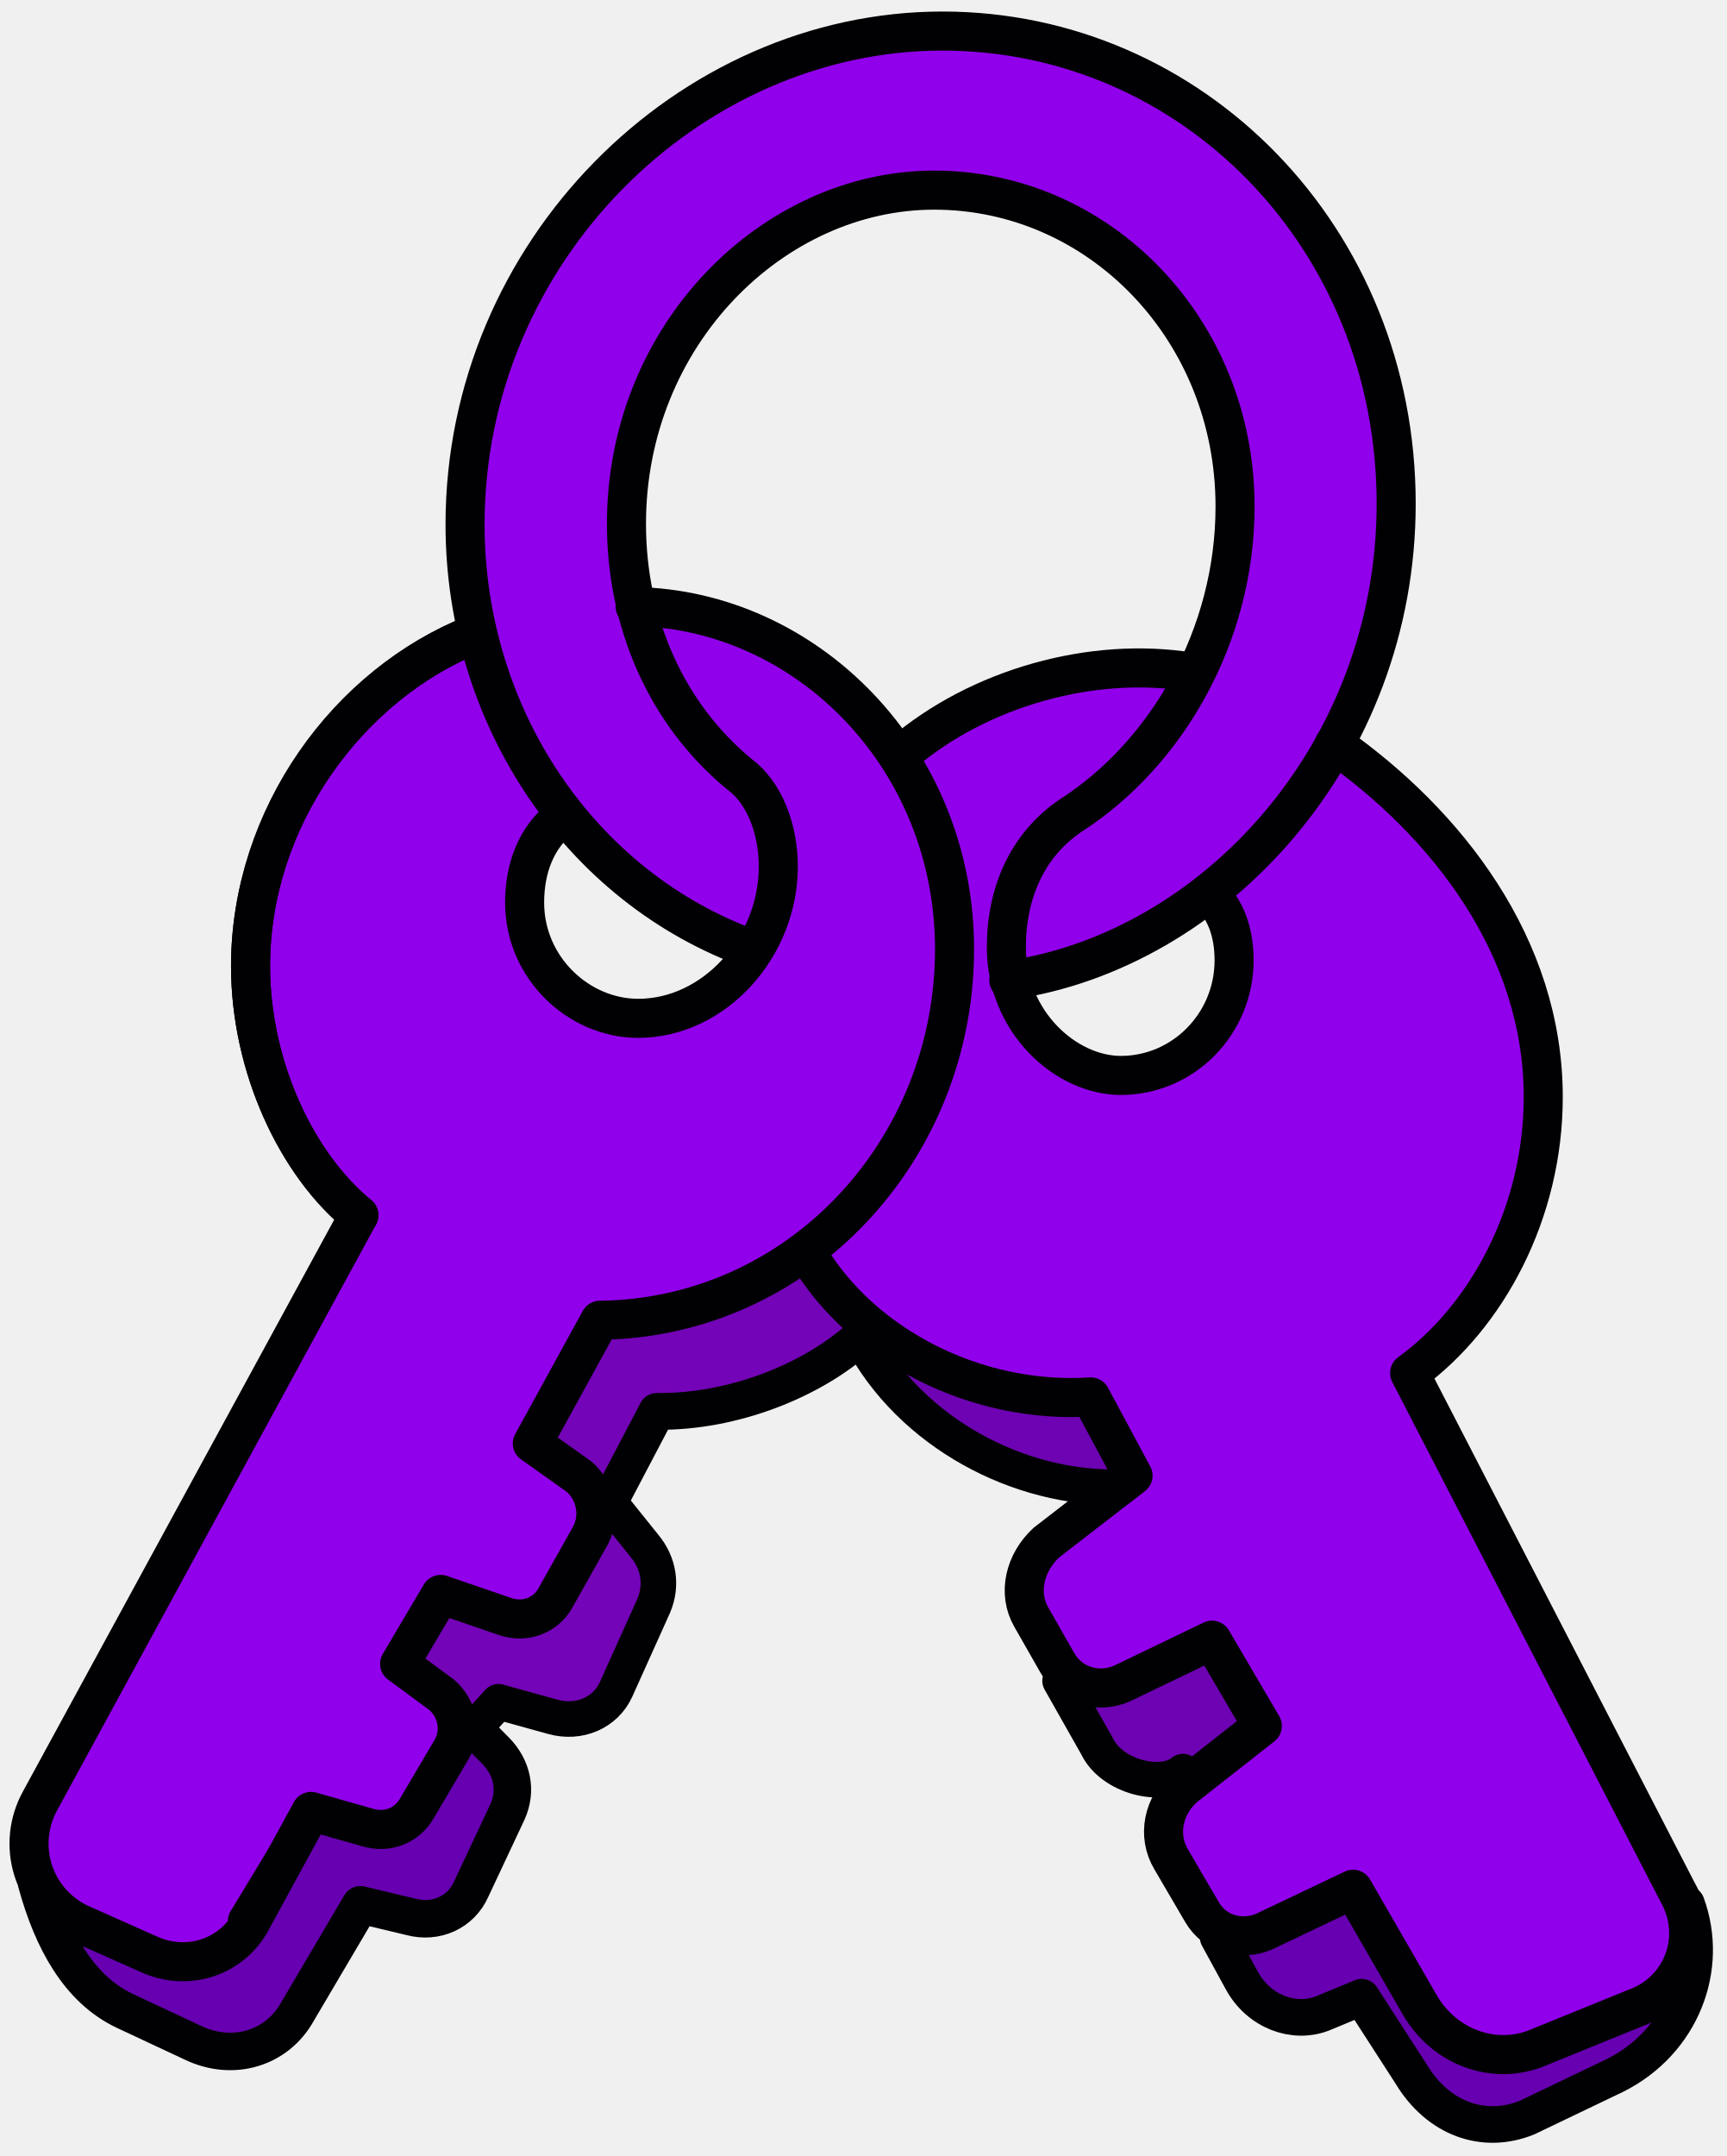
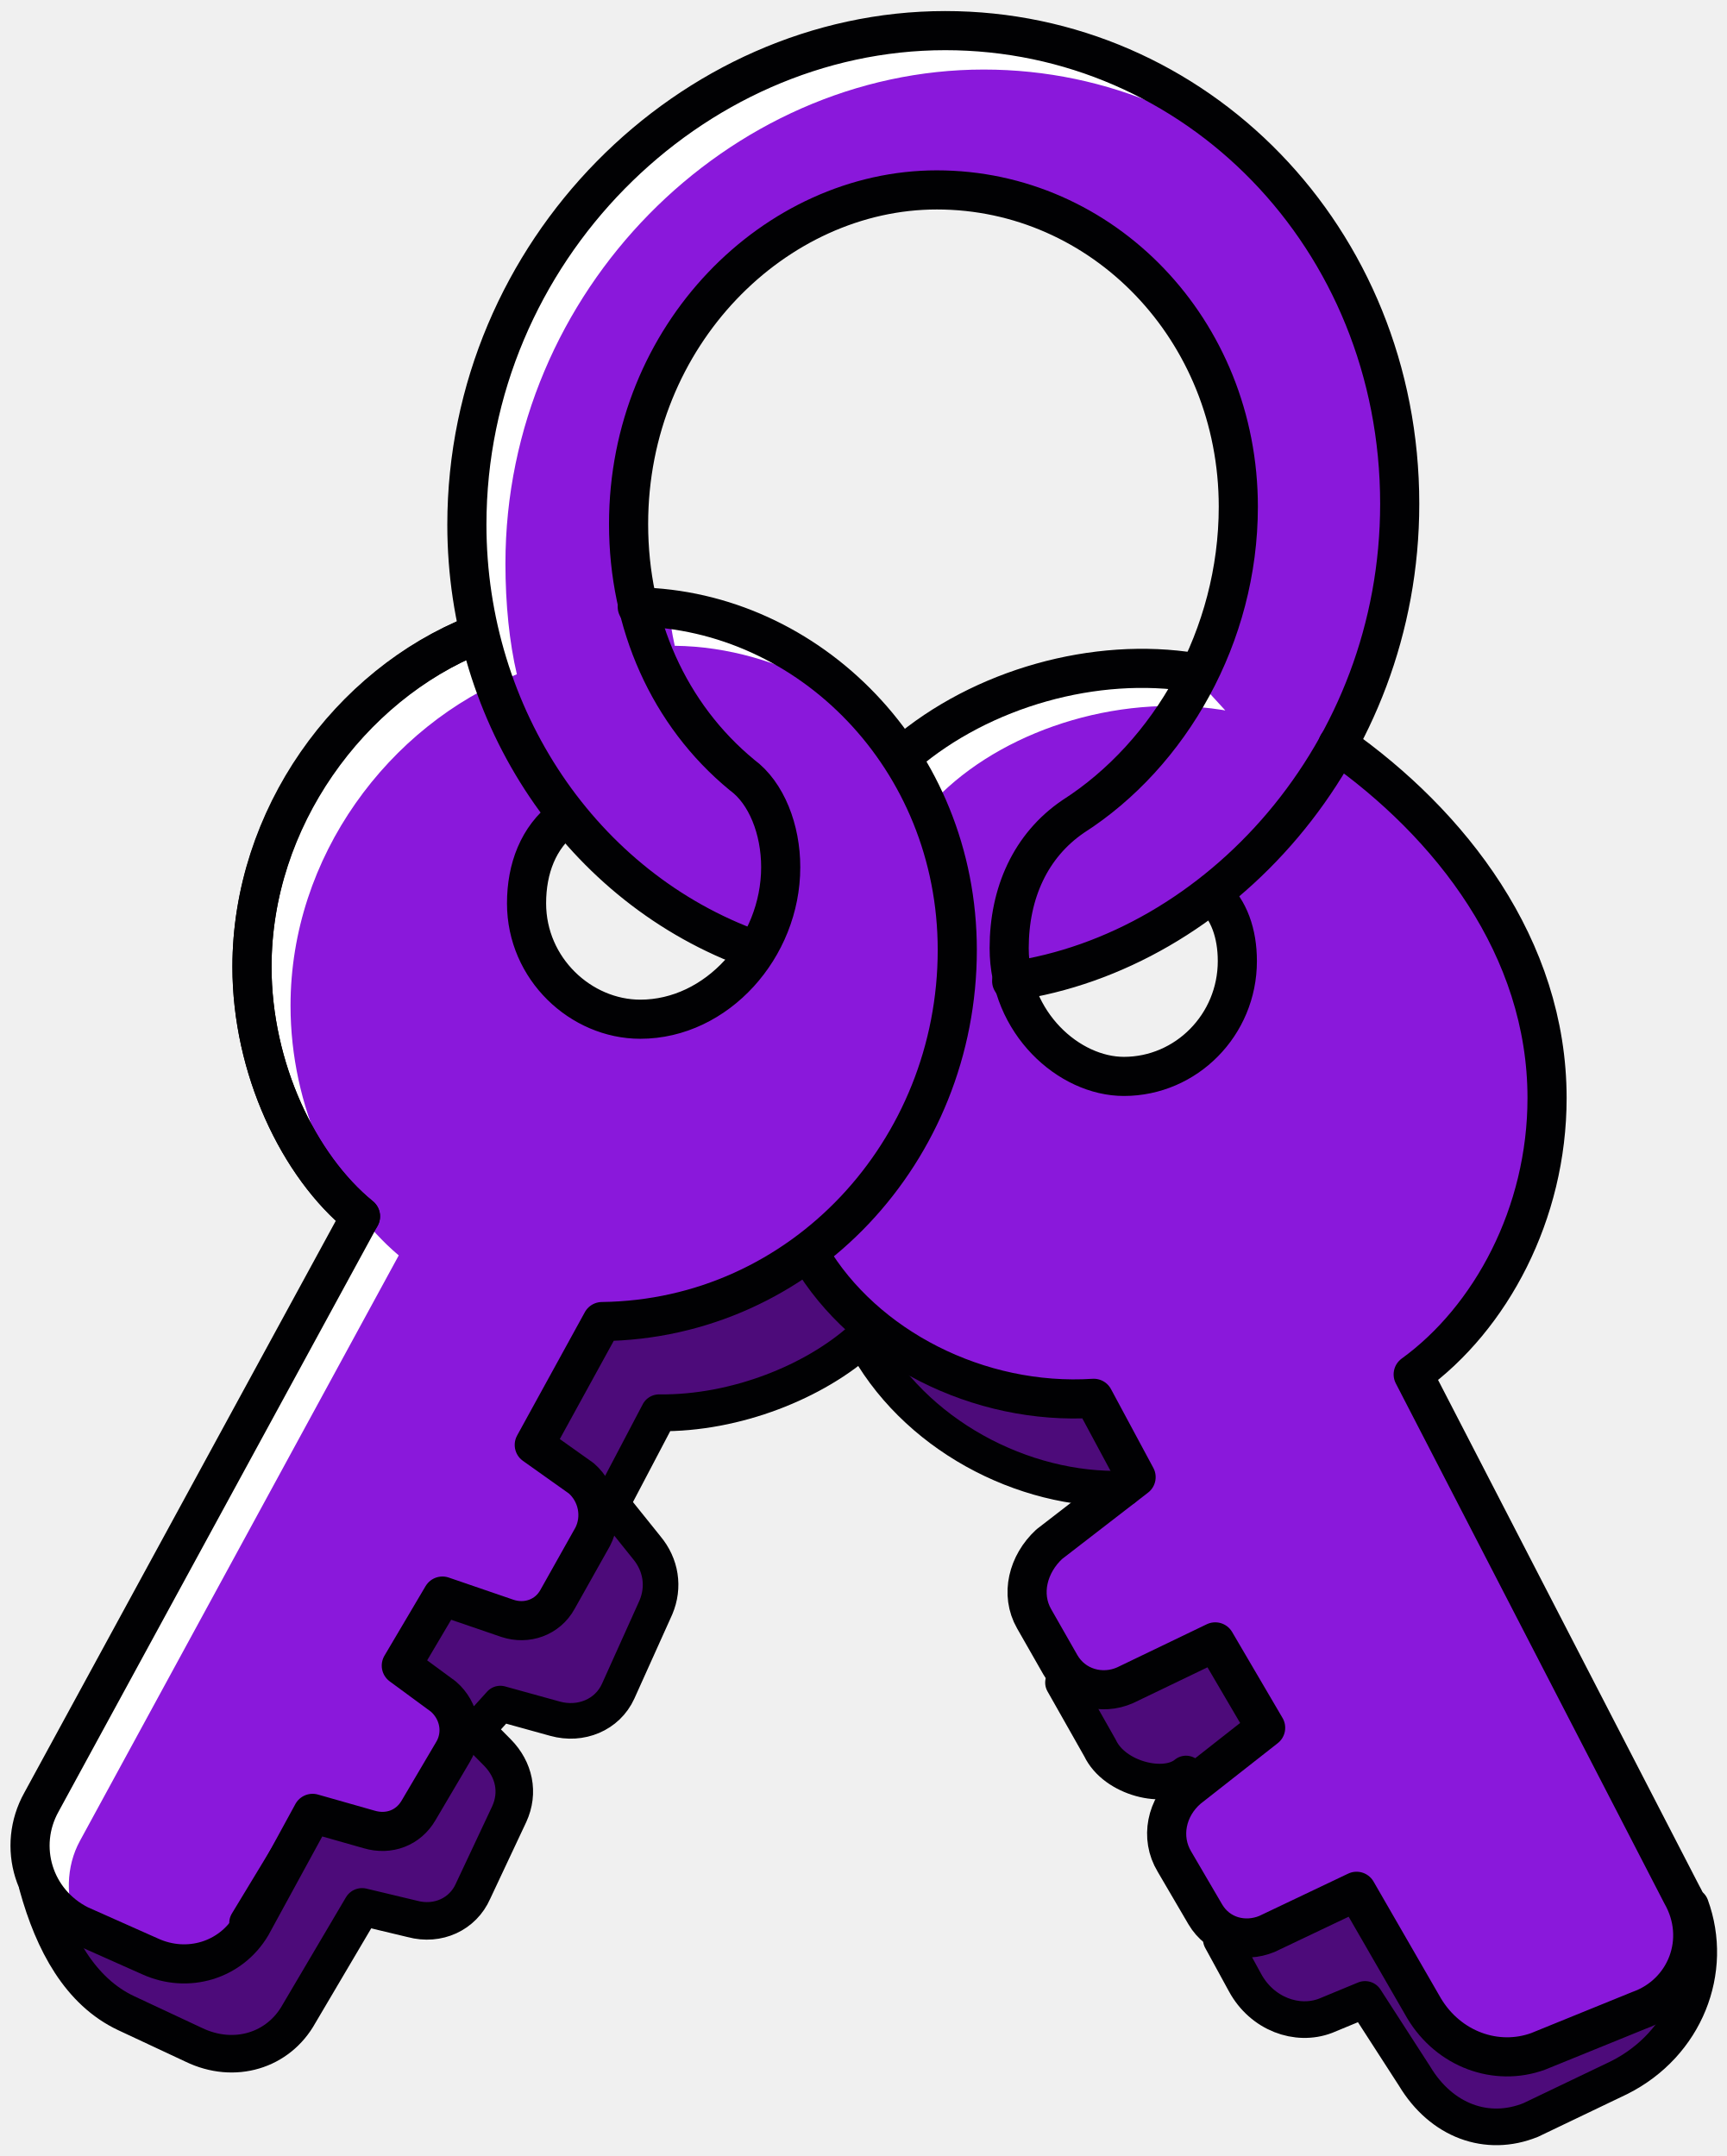
- <svg xmlns="http://www.w3.org/2000/svg" width="358.0" height="447.0" fill="none" viewBox="67.0 38.0 358.0 447.0">
-   <path d="m415.2 430.6-55.68-107.9c16.77-13.89 27.52-34.5 27.52-57.28 0-30.85-19.39-57.73-43.33-73.15 8.064-14.4 12.8-31.62 12.8-49.79 0-55.17-42.3-97.98-94.08-97.98-52.67 0-99.01 45.7-99.01 102.3 0 8.384 0.832 16.38 2.368 22.91-26.62 10.62-46.85 37.82-46.85 68.61 0 20.93 9.28 40.64 22.4 51.71l-65.98 121.2c-2.944 5.376-3.008 11.9-0.576 18.11 4.416 11.58 8.768 20.74 18.11 25.28l13.95 6.656c8.128 3.968 17.34 1.28 21.7-6.272l13.18-22.4 10.37 2.56c5.248 1.344 10.37-0.96 12.67-5.76l7.552-15.81c2.048-4.352 1.152-9.408-2.432-12.86l-4.288-4.352 4.672-5.504 10.88 3.008c5.376 1.6 11.07-0.64 13.57-5.696l7.936-17.41c1.728-4.032 1.152-8.64-1.6-12.22l-7.296-9.28 9.408-18.69c15.62 0 31.42-6.08 41.92-14.53 10.24 18.11 31.74 29.89 52.54 30.4l-13.89 12.1c-4.352 3.776-5.248 9.536-2.56 14.59l13.5 25.6c3.328 6.336 11.84 8.192 18.43 5.696l-2.624 6.208c-2.432 3.584-2.368 8.32-0.128 12.35l14.21 24.83c3.648 6.848 11.26 9.856 17.6 7.168l7.168-3.072 10.37 16c5.504 9.216 15.42 12.61 24.77 8.576l17.09-8.128c15.1-7.616 20.48-24.9 13.63-37.76zm-115.8-169.7c-11.65 0-21.63-8.512-23.36-19.71 15.36-2.176 30.46-9.152 41.47-17.6 3.52 3.648 5.312 8 5.312 13.44 0 13.18-11.07 23.87-23.42 23.87zm-100.2-11.84c-13.25 0-23.68-10.43-23.68-23.74 0-7.232 2.752-13.82 8-17.92 10.11 12.61 25.15 23.1 39.3 27.71-4.16 8.32-13.63 13.95-23.62 13.95zm114.6-71.62c-22.02-4.224-46.02 3.328-60.03 16.83-11.84-17.6-33.34-30.21-55.3-30.46-1.216-5.504-1.728-11.07-1.728-17.28 0-38.78 29.63-69.18 64-69.18 34.3 0 62.4 28.93 62.4 65.15 0 13.25-3.328 25.28-9.344 34.94z" fill="#9100EB" />
-   <path d="m77.38 434.8c2.368 9.664 8.384 16.64 16.06 20.54l14.08 6.336c8.32 3.904 17.34 0.64 21.82-6.656l12.74-22.02 10.56 2.24c5.44 1.28 10.43-1.664 12.67-6.208l7.168-15.74c1.984-4.48 0.896-9.344-2.176-13.18l-5.76-5.44-11.52 18.05c-2.368 3.776-6.592 4.864-10.3 3.776l-11.01-3.008-14.08 23.04c-4.096 6.528-12.29 8.768-19.33 6.4l-20.93-8.128z" fill="#6600B0" />
-   <path d="m150 383 11.39 11.65 8.512-3.648 12.03 3.072c5.376 1.472 11.07-1.152 13.31-6.08l7.68-17.6c1.6-4.352 0.64-9.408-2.24-13.25l-7.808-8.192-10.62 19.33c-2.048 4.032-6.656 5.376-10.62 4.16l-12.99-4.032-8.64 14.59z" fill="#7304B7" />
-   <path d="m177.5 337.3 15.68 12.61 9.984-19.39c15.87 0 32.96-6.848 42.18-15.55l-10.94-16.83c-12.86 9.088-27.78 13.31-42.82 13.63l-14.08 25.54z" fill="#7304B7" />
-   <path d="m246.3 315.2c10.18 20.86 34.62 32.13 55.42 29.63l-8.64-17.28c-16.96 1.088-33.09-4.032-46.78-12.35z" fill="#6D03B2" />
-   <path d="m288.6 388.4 6.4 11.71c3.392 5.504 10.62 7.04 16.26 5.12l17.6-9.472-10.75-17.34-18.37 8.832c-3.584 1.792-7.488 1.984-11.14 1.152z" fill="#6D03B2" />
-   <path d="m318.7 439.3 5.76 9.984c3.52 6.016 10.75 8.32 16.77 6.208l8.192-3.328 10.88 17.34c5.376 8 14.98 10.82 23.3 7.488l18.3-8.448c9.088-4.48 14.72-13.18 15.36-22.53l-31.94 16.38c-8.384 2.816-17.98-0.32-23.1-8l-14.72-24.32-17.28 8.32c-3.968 1.92-8.32 1.92-11.52 0.896z" fill="#6600B0" />
+ <svg xmlns="http://www.w3.org/2000/svg" width="357.3" height="446.4" fill="none" viewBox="66.8 38.1 357.3 446.4">
+   <path d="m415.2 430.6-55.68-107.9c16.77-13.89 27.52-34.5 27.52-57.28 0-30.85-19.39-57.73-43.33-73.15 8.064-14.4 12.8-31.62 12.8-49.79 0-55.17-42.3-97.98-94.08-97.98-52.67 0-99.01 45.7-99.01 102.3 0 8.384 0.832 16.38 2.368 22.91-26.62 10.62-46.85 37.82-46.85 68.61 0 20.93 9.28 40.64 22.4 51.71l-65.98 121.2c-2.944 5.376-3.008 11.9-0.576 18.11 4.416 11.58 8.768 20.74 18.11 25.28l13.95 6.656c8.128 3.968 17.34 1.28 21.7-6.272l13.18-22.4 10.37 2.56c5.248 1.344 10.37-0.96 12.67-5.76l7.552-15.81c2.048-4.352 1.152-9.408-2.432-12.86l-4.288-4.352 4.672-5.504 10.88 3.008c5.376 1.6 11.07-0.64 13.57-5.696l7.936-17.41c1.728-4.032 1.152-8.64-1.6-12.22l-7.296-9.28 9.408-18.69c15.62 0 31.42-6.08 41.92-14.53 10.24 18.11 31.74 29.89 52.54 30.4l-13.89 12.1c-4.352 3.776-5.248 9.536-2.56 14.59l13.5 25.6c3.328 6.336 11.84 8.192 18.43 5.696l-2.624 6.208c-2.432 3.584-2.368 8.32-0.128 12.35l14.21 24.83c3.648 6.848 11.26 9.856 17.6 7.168l7.168-3.072 10.37 16c5.504 9.216 15.42 12.61 24.77 8.576l17.09-8.128c15.1-7.616 20.48-24.9 13.63-37.76zm-115.8-169.7c-11.65 0-21.63-8.512-23.36-19.71 15.36-2.176 30.46-9.152 41.47-17.6 3.52 3.648 5.312 8 5.312 13.44 0 13.18-11.07 23.87-23.42 23.87zm-100.2-11.84c-13.25 0-23.68-10.43-23.68-23.74 0-7.232 2.752-13.82 8-17.92 10.11 12.61 25.15 23.1 39.3 27.71-4.16 8.32-13.63 13.95-23.62 13.95zm114.6-71.62c-22.02-4.224-46.02 3.328-60.03 16.83-11.84-17.6-33.34-30.21-55.3-30.46-1.216-5.504-1.728-11.07-1.728-17.28 0-38.78 29.63-69.18 64-69.18 34.3 0 62.4 28.93 62.4 65.15 0 13.25-3.328 25.28-9.344 34.94z" fill="#8A18DB" />
+   <g>
+     <defs>
+       <clipPath id="hlky0">
+         <path d="m415.2 430.6-55.68-107.9c16.77-13.89 27.52-34.5 27.52-57.28 0-30.85-19.39-57.73-43.33-73.15 8.064-14.4 12.8-31.62 12.8-49.79 0-55.17-42.3-97.98-94.08-97.98-52.67 0-99.01 45.7-99.01 102.3 0 8.384 0.832 16.38 2.368 22.91-26.62 10.62-46.85 37.82-46.85 68.61 0 20.93 9.28 40.64 22.4 51.71l-65.98 121.2c-2.944 5.376-3.008 11.9-0.576 18.11 4.416 11.58 8.768 20.74 18.11 25.28l13.95 6.656c8.128 3.968 17.34 1.28 21.7-6.272l13.18-22.4 10.37 2.56c5.248 1.344 10.37-0.96 12.67-5.76l7.552-15.81c2.048-4.352 1.152-9.408-2.432-12.86l-4.288-4.352 4.672-5.504 10.88 3.008c5.376 1.6 11.07-0.64 13.57-5.696l7.936-17.41c1.728-4.032 1.152-8.64-1.6-12.22l-7.296-9.28 9.408-18.69c15.62 0 31.42-6.08 41.92-14.53 10.24 18.11 31.74 29.89 52.54 30.4l-13.89 12.1c-4.352 3.776-5.248 9.536-2.56 14.59l13.5 25.6c3.328 6.336 11.84 8.192 18.43 5.696l-2.624 6.208c-2.432 3.584-2.368 8.32-0.128 12.35l14.21 24.83c3.648 6.848 11.26 9.856 17.6 7.168l7.168-3.072 10.37 16c5.504 9.216 15.42 12.61 24.77 8.576l17.09-8.128c15.1-7.616 20.48-24.9 13.63-37.76zm-115.8-169.7c-11.65 0-21.63-8.512-23.36-19.71 15.36-2.176 30.46-9.152 41.47-17.6 3.52 3.648 5.312 8 5.312 13.44 0 13.18-11.07 23.87-23.42 23.87zm-100.2-11.84c-13.25 0-23.68-10.43-23.68-23.74 0-7.232 2.752-13.82 8-17.92 10.11 12.61 25.15 23.1 39.3 27.71-4.16 8.32-13.63 13.95-23.62 13.95zm114.6-71.62c-22.02-4.224-46.02 3.328-60.03 16.83-11.84-17.6-33.34-30.21-55.3-30.46-1.216-5.504-1.728-11.07-1.728-17.28 0-38.78 29.63-69.18 64-69.18 34.3 0 62.4 28.93 62.4 65.15 0 13.25-3.328 25.28-9.344 34.94z" />
+       </clipPath>
+     </defs>
+     <g clip-path="url(#hlky0)">
+       <path d="m415.2 430.6-55.68-107.9c16.77-13.89 27.52-34.5 27.52-57.28 0-30.85-19.39-57.73-43.33-73.15 8.064-14.4 12.8-31.62 12.8-49.79 0-55.17-42.3-97.98-94.08-97.98-52.67 0-99.01 45.7-99.01 102.3 0 8.384 0.832 16.38 2.368 22.91-26.62 10.62-46.85 37.82-46.85 68.61 0 20.93 9.28 40.64 22.4 51.71l-65.98 121.2c-2.944 5.376-3.008 11.9-0.576 18.11 4.416 11.58 8.768 20.74 18.11 25.28l13.95 6.656c8.128 3.968 17.34 1.28 21.7-6.272l13.18-22.4 10.37 2.56c5.248 1.344 10.37-0.96 12.67-5.76l7.552-15.81c2.048-4.352 1.152-9.408-2.432-12.86l-4.288-4.352 4.672-5.504 10.88 3.008c5.376 1.6 11.07-0.64 13.57-5.696l7.936-17.41c1.728-4.032 1.152-8.64-1.6-12.22l-7.296-9.28 9.408-18.69c15.62 0 31.42-6.08 41.92-14.53 10.24 18.11 31.74 29.89 52.54 30.4l-13.89 12.1c-4.352 3.776-5.248 9.536-2.56 14.59l13.5 25.6c3.328 6.336 11.84 8.192 18.43 5.696l-2.624 6.208c-2.432 3.584-2.368 8.32-0.128 12.35l14.21 24.83c3.648 6.848 11.26 9.856 17.6 7.168l7.168-3.072 10.37 16c5.504 9.216 15.42 12.61 24.77 8.576l17.09-8.128c15.1-7.616 20.48-24.9 13.63-37.76zm-115.8-169.7c-11.65 0-21.63-8.512-23.36-19.71 15.36-2.176 30.46-9.152 41.47-17.6 3.52 3.648 5.312 8 5.312 13.44 0 13.18-11.07 23.87-23.42 23.87zm-100.2-11.84c-13.25 0-23.68-10.43-23.68-23.74 0-7.232 2.752-13.82 8-17.92 10.11 12.61 25.15 23.1 39.3 27.71-4.16 8.32-13.63 13.95-23.62 13.95zm114.6-71.62c-22.02-4.224-46.02 3.328-60.03 16.83-11.84-17.6-33.34-30.21-55.3-30.46-1.216-5.504-1.728-11.07-1.728-17.28 0-38.78 29.63-69.18 64-69.18 34.3 0 62.4 28.93 62.4 65.15 0 13.25-3.328 25.28-9.344 34.94z" fill="#fff" />
+       <path d="m415.2 430.6-55.68-107.9c16.77-13.89 27.52-34.5 27.52-57.28 0-30.85-19.39-57.73-43.33-73.15 8.064-14.4 12.8-31.62 12.8-49.79 0-55.17-42.3-97.98-94.08-97.98-52.67 0-99.01 45.7-99.01 102.3 0 8.384 0.832 16.38 2.368 22.91-26.62 10.62-46.85 37.82-46.85 68.61 0 20.93 9.28 40.64 22.4 51.71l-65.98 121.2c-2.944 5.376-3.008 11.9-0.576 18.11 4.416 11.58 8.768 20.74 18.11 25.28l13.95 6.656c8.128 3.968 17.34 1.28 21.7-6.272l13.18-22.4 10.37 2.56c5.248 1.344 10.37-0.96 12.67-5.76l7.552-15.81c2.048-4.352 1.152-9.408-2.432-12.86l-4.288-4.352 4.672-5.504 10.88 3.008c5.376 1.6 11.07-0.64 13.57-5.696l7.936-17.41c1.728-4.032 1.152-8.64-1.6-12.22l-7.296-9.28 9.408-18.69c15.62 0 31.42-6.08 41.92-14.53 10.24 18.11 31.74 29.89 52.54 30.4l-13.89 12.1c-4.352 3.776-5.248 9.536-2.56 14.59l13.5 25.6c3.328 6.336 11.84 8.192 18.43 5.696l-2.624 6.208c-2.432 3.584-2.368 8.32-0.128 12.35l14.21 24.83c3.648 6.848 11.26 9.856 17.6 7.168l7.168-3.072 10.37 16c5.504 9.216 15.42 12.61 24.77 8.576l17.09-8.128c15.1-7.616 20.48-24.9 13.63-37.76zM313.80 177.44c-22.02-4.224-46.02 3.328-60.03 16.83-11.84-17.6-33.34-30.21-55.3-30.46-1.216-5.504-1.728-11.07-1.728-17.28 0-38.78 29.63-69.18 64-69.18 34.3 0 62.4 28.93 62.4 65.15 0 13.25-3.328 25.28-9.344 34.94zM199 150L253 180L304 168L326 192L333 135L325 105L305 84L280 71L250 69L220 80L200 100L192 125L192 150ZM272 336L272 374L306 374L306 336ZM300 396L300 428L324 428L324 396Z" fill="#8A18DB" transform="translate(8 8)" />
+     </g>
+   </g>
+   <path d="m77.38 434.8c2.368 9.664 8.384 16.64 16.06 20.54l14.08 6.336c8.32 3.904 17.34 0.64 21.82-6.656l12.74-22.02 10.56 2.24c5.44 1.28 10.43-1.664 12.67-6.208l7.168-15.74c1.984-4.48 0.896-9.344-2.176-13.18l-5.76-5.44-11.52 18.05c-2.368 3.776-6.592 4.864-10.3 3.776l-11.01-3.008-14.08 23.04c-4.096 6.528-12.29 8.768-19.33 6.4l-20.93-8.128z" fill="#4D0B7A" />
+   <path d="m150 383 11.39 11.65 8.512-3.648 12.03 3.072c5.376 1.472 11.07-1.152 13.31-6.08l7.68-17.6c1.6-4.352 0.64-9.408-2.24-13.25l-7.808-8.192-10.62 19.33c-2.048 4.032-6.656 5.376-10.62 4.16l-12.99-4.032-8.64 14.59z" fill="#4D0B7A" />
+   <path d="m177.5 337.3 15.68 12.61 9.984-19.39c15.87 0 32.96-6.848 42.18-15.55l-10.94-16.83c-12.86 9.088-27.78 13.31-42.82 13.63l-14.08 25.54z" fill="#4D0B7A" />
+   <path d="m246.3 315.2c10.18 20.86 34.62 32.13 55.42 29.63l-8.64-17.28c-16.96 1.088-33.09-4.032-46.78-12.35z" fill="#4D0B7A" />
+   <path d="m288.6 388.4 6.4 11.71c3.392 5.504 10.62 7.04 16.26 5.12l17.6-9.472-10.75-17.34-18.37 8.832c-3.584 1.792-7.488 1.984-11.14 1.152z" fill="#4D0B7A" />
+   <path d="m318.7 439.3 5.76 9.984c3.52 6.016 10.75 8.32 16.77 6.208l8.192-3.328 10.88 17.34c5.376 8 14.98 10.82 23.3 7.488l18.3-8.448c9.088-4.48 14.72-13.18 15.36-22.53l-31.94 16.38c-8.384 2.816-17.98-0.32-23.1-8l-14.72-24.32-17.28 8.32c-3.968 1.92-8.32 1.92-11.52 0.896z" fill="#4D0B7A" />
  <path d="m165.3 169.5c-26.11 10.3-46.34 37.76-46.34 68.8 0 20.93 9.664 41.34 22.46 51.65l-66.05 121.3c-5.12 9.216-1.6 20.67 7.872 25.41l14.66 6.528c7.744 3.52 16.64 0.832 20.93-6.4l12.67-23.23 11.71 3.328c4.096 1.216 8.128-0.32 10.24-3.968l7.168-12.16c2.176-3.712 1.344-8.448-2.048-11.39l-8.704-6.4 8.512-14.4 13.44 4.608c4.032 1.344 8.32-0.192 10.37-3.904l7.296-12.99c2.048-3.968 1.152-9.024-2.368-12.1l-9.728-6.912 14.02-25.54c41.47-0.512 73.54-35.39 73.54-76.93 0-39.74-30.72-70.4-66.24-71.04" stroke="#010103" stroke-linecap="round" stroke-linejoin="round" stroke-width="8.1" />
  <path d="m183.6 207.4c-5.376 4.096-7.808 10.56-7.808 17.73 0 13.57 11.26 24 23.55 24 15.81 0 29.06-14.78 29.06-31.49 0-7.808-2.944-15.36-8-19.07-15.17-12.48-23.49-31.36-23.49-51.97 0-39.23 30.46-69.18 63.81-69.18 34.3 0 62.4 28.93 62.4 65.6 0 26.69-14.08 51.26-34.18 64.13-8.832 6.016-13.25 15.87-13.25 27.26 0 15.55 12.42 26.56 23.74 26.56 12.93 0 23.49-10.69 23.49-23.87 0-5.76-1.728-10.62-5.248-13.82" stroke="#010103" stroke-linecap="round" stroke-linejoin="round" stroke-width="8.1" />
  <path d="m222.9 234.8c-35.65-12.8-59.46-48.32-59.46-88.06 0-56.58 46.34-102.3 99.01-102.3 51.78 0 94.08 42.82 94.08 97.98 0 51.65-37.7 92.67-80.32 98.82" stroke="#010103" stroke-linecap="round" stroke-linejoin="round" stroke-width="8.1" />
  <path d="m343.7 192.3c23.3 16.38 43.33 41.92 43.33 73.15 0 23.94-11.65 45.57-27.71 57.22l55.55 107.6c5.376 9.408 0.96 20.61-8.768 24.06l-20.93 8.512c-8.64 3.136-18.5-0.384-23.62-8.96l-13.95-24.19-18.56 8.832c-4.672 1.92-10.05 0.512-12.74-4.032l-6.4-10.94c-3.008-4.992-1.664-11.26 2.816-15.1l16.06-12.61-10.43-17.79-18.62 8.96c-4.864 2.176-10.69 0.576-13.44-4.224l-5.44-9.536c-2.88-5.056-1.28-11.33 3.136-15.42l17.98-13.89-8.768-16.32c-23.81 1.536-47.49-10.62-58.69-29.57" stroke="#010103" stroke-linecap="round" stroke-linejoin="round" stroke-width="8.1" />
  <path d="m254 194.3c16.06-13.76 39.62-20.29 59.97-16.96" stroke="#010103" stroke-linecap="round" stroke-linejoin="round" stroke-width="8.1" />
  <path d="m165.3 169.5c-26.11 10.5-46.34 38.21-46.34 68.8 0 20.93 9.6 41.09 22.46 51.65" stroke="#010103" stroke-linecap="round" stroke-linejoin="round" stroke-width="8.1" />
  <path d="m74.62 428.5c3.264 11.84 8.768 21.95 18.3 26.43l13.95 6.528c8.448 4.096 17.6 1.216 21.82-6.4l13.06-22.14 10.43 2.496c5.248 1.408 10.43-0.96 12.54-5.76l7.488-15.94c2.048-4.48 1.024-9.216-2.432-12.74l-5.76-5.824" stroke="#010103" stroke-linecap="round" stroke-linejoin="round" stroke-width="7.773" />
  <path d="m165.5 396.2 4.864-5.376 11.33 3.136c5.312 1.472 10.82-0.768 13.06-5.696l7.808-17.34c1.792-4.224 1.088-8.832-1.92-12.42l-7.552-9.408" stroke="#010103" stroke-linecap="round" stroke-linejoin="round" stroke-width="7.37" />
  <path d="m193.3 349.5 9.92-18.88c15.87 0.192 32.32-6.464 42.18-15.42" stroke="#010103" stroke-linecap="round" stroke-linejoin="round" stroke-width="7.626" />
  <path d="m245.4 315.2c10.37 19.97 33.28 31.81 54.08 31.1" stroke="#010103" stroke-linecap="round" stroke-linejoin="round" stroke-width="7.37" />
  <path d="m312.3 405.3c-4.352 3.648-14.78 1.088-17.79-5.248l-7.68-13.57" stroke="#010103" stroke-linecap="round" stroke-linejoin="round" stroke-width="7.37" />
  <path d="m319.6 439.6 4.928 9.024c3.52 6.464 10.75 9.088 16.64 6.848l8.192-3.392 10.24 15.87c5.568 9.28 15.04 12.74 24.06 9.088l18.3-8.768c13.76-6.912 19.65-22.21 14.78-35.52" stroke="#010103" stroke-linecap="round" stroke-linejoin="round" stroke-width="7.588" />
  <path d="m347.3 429.7 14.14 23.81" stroke="#010103" stroke-linecap="round" stroke-linejoin="round" stroke-width="7.37" />
  <path d="m131.7 413.5-13.76 22.72" stroke="#010103" stroke-linecap="round" stroke-linejoin="round" stroke-width="7.37" />
  <path d="m131.5 413.5 11.84 3.392c4.16 1.28 8.064-0.128 10.18-3.776l7.232-12.22" stroke="#010103" stroke-linecap="round" stroke-linejoin="round" stroke-width="7.37" />
  <path d="m150 383 8.448-14.4 13.31 4.608c4.096 1.344 8.32-0.128 10.43-3.776l7.168-12.93c2.24-4.096 1.024-9.536-2.496-12.54l-9.472-6.592 14.08-25.6" stroke="#010103" stroke-linecap="round" stroke-linejoin="round" stroke-width="7.37" />
</svg>
